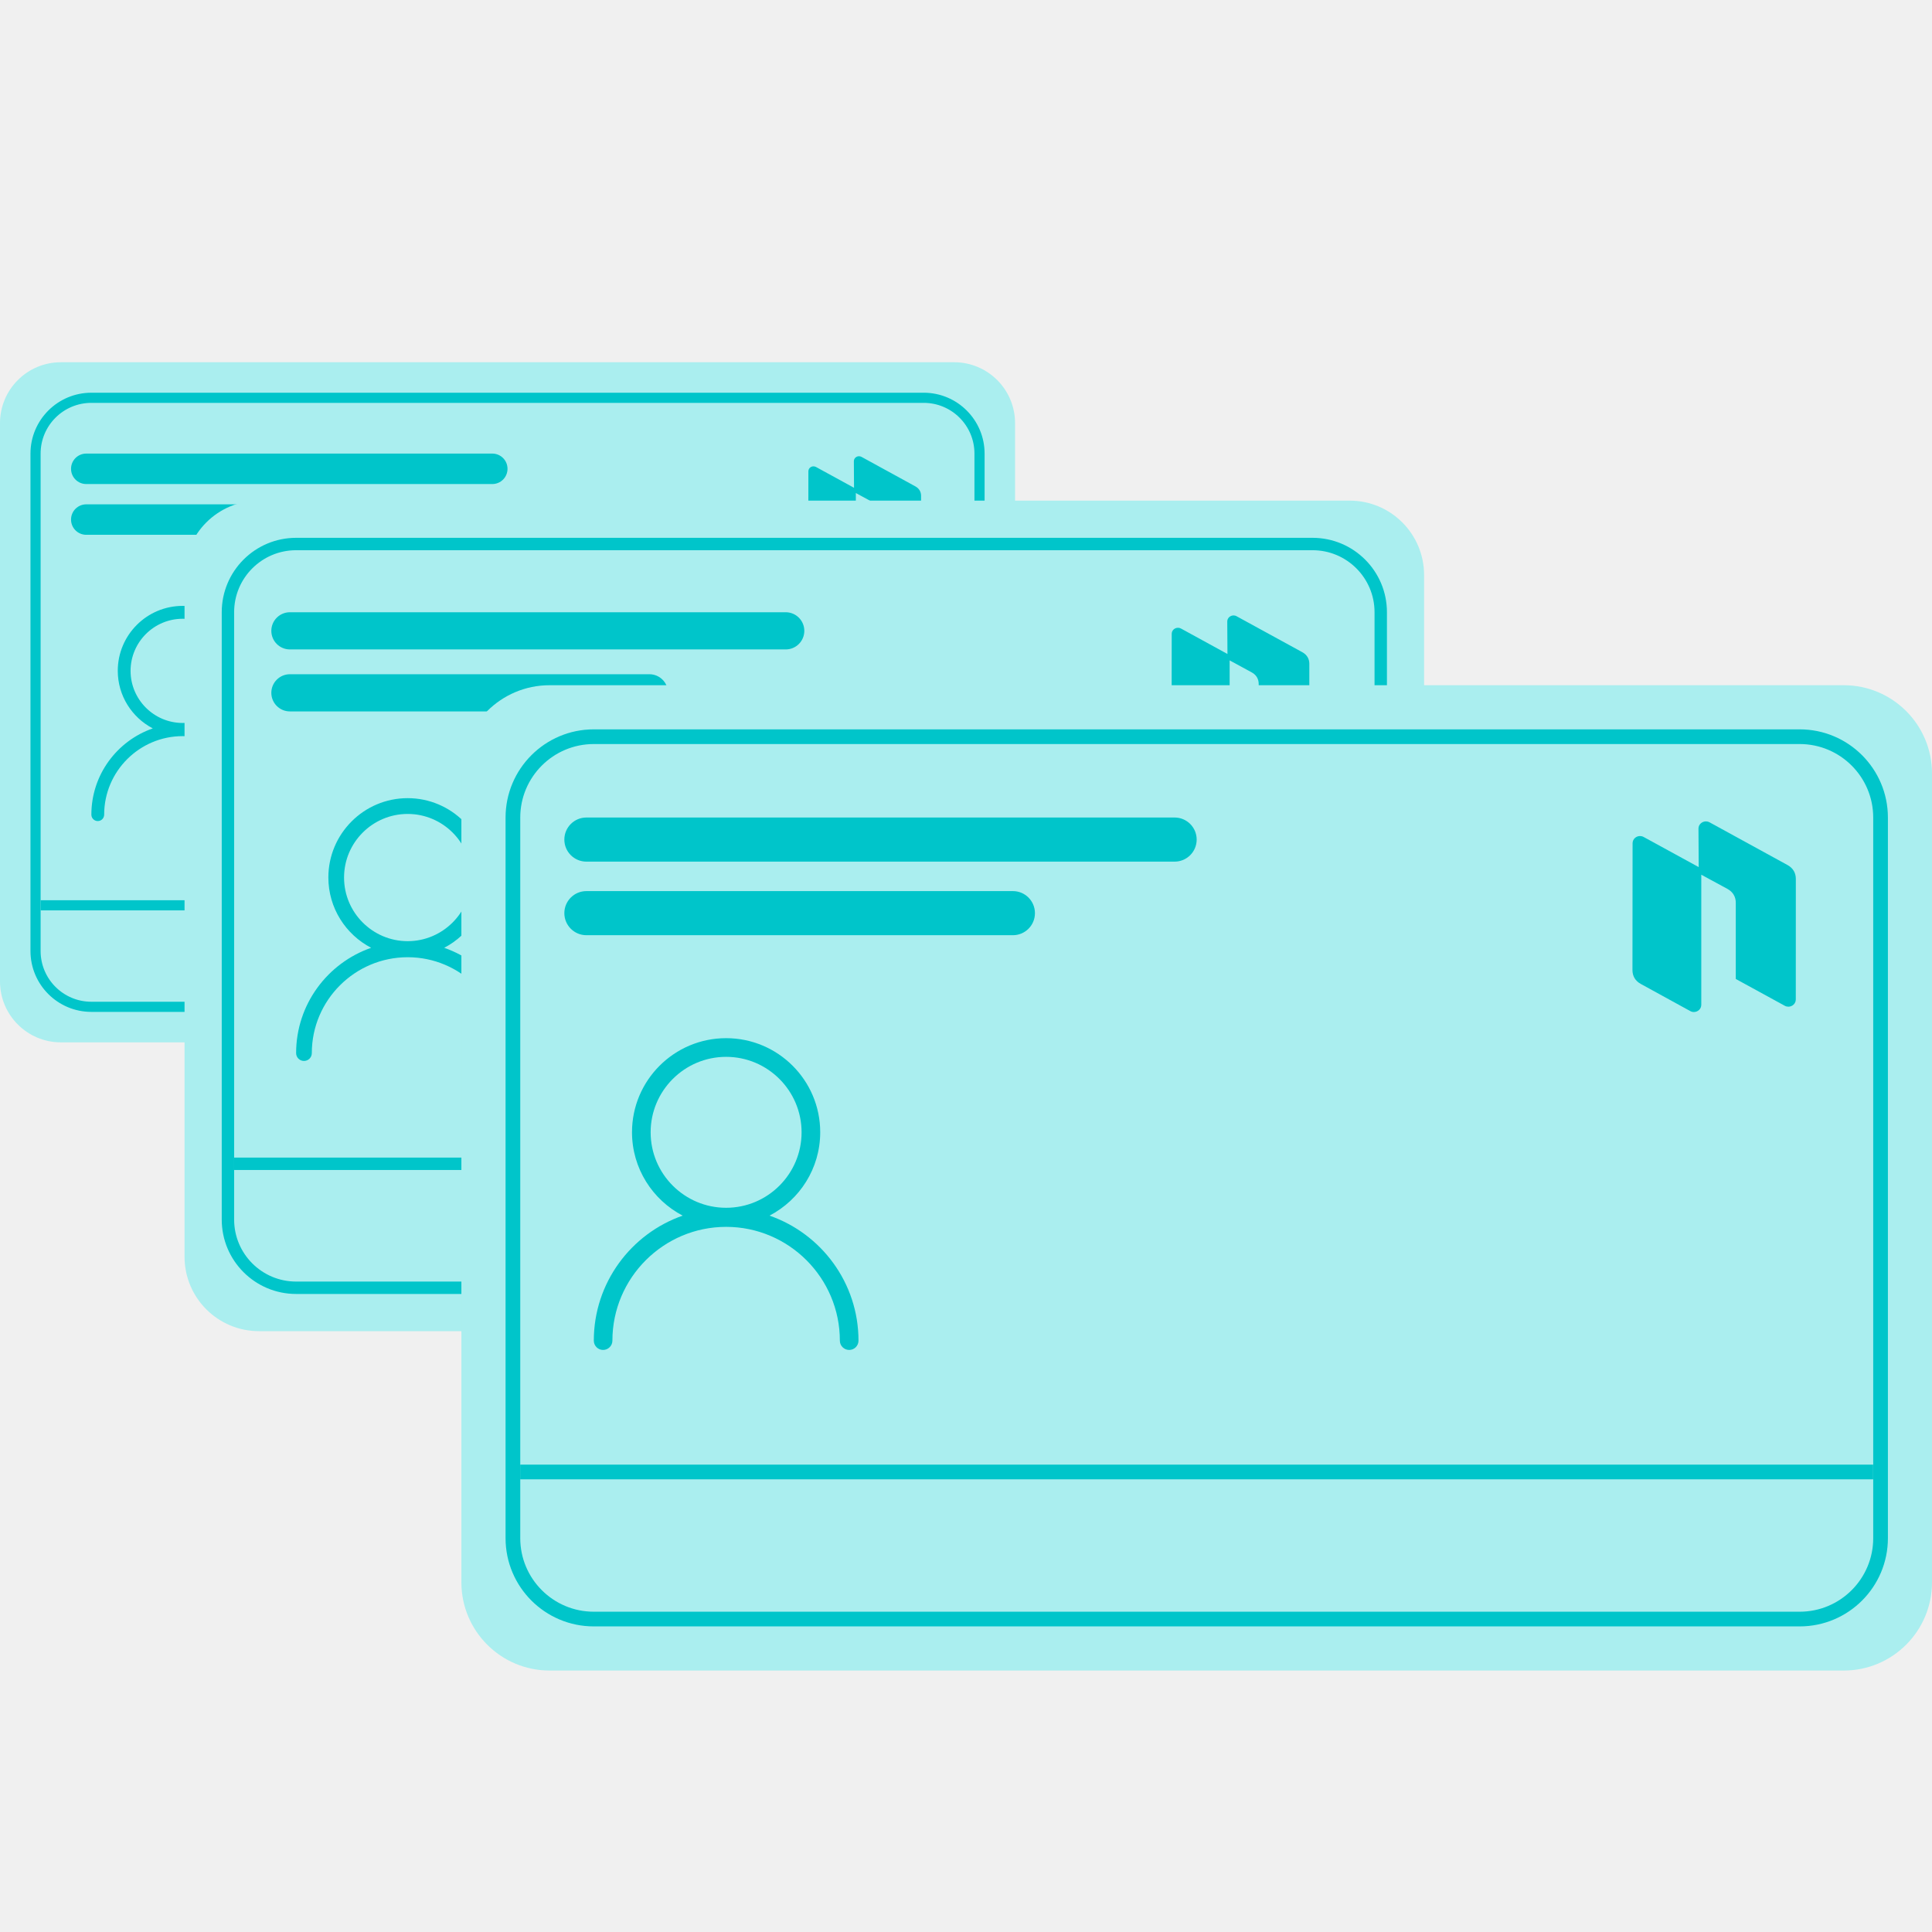
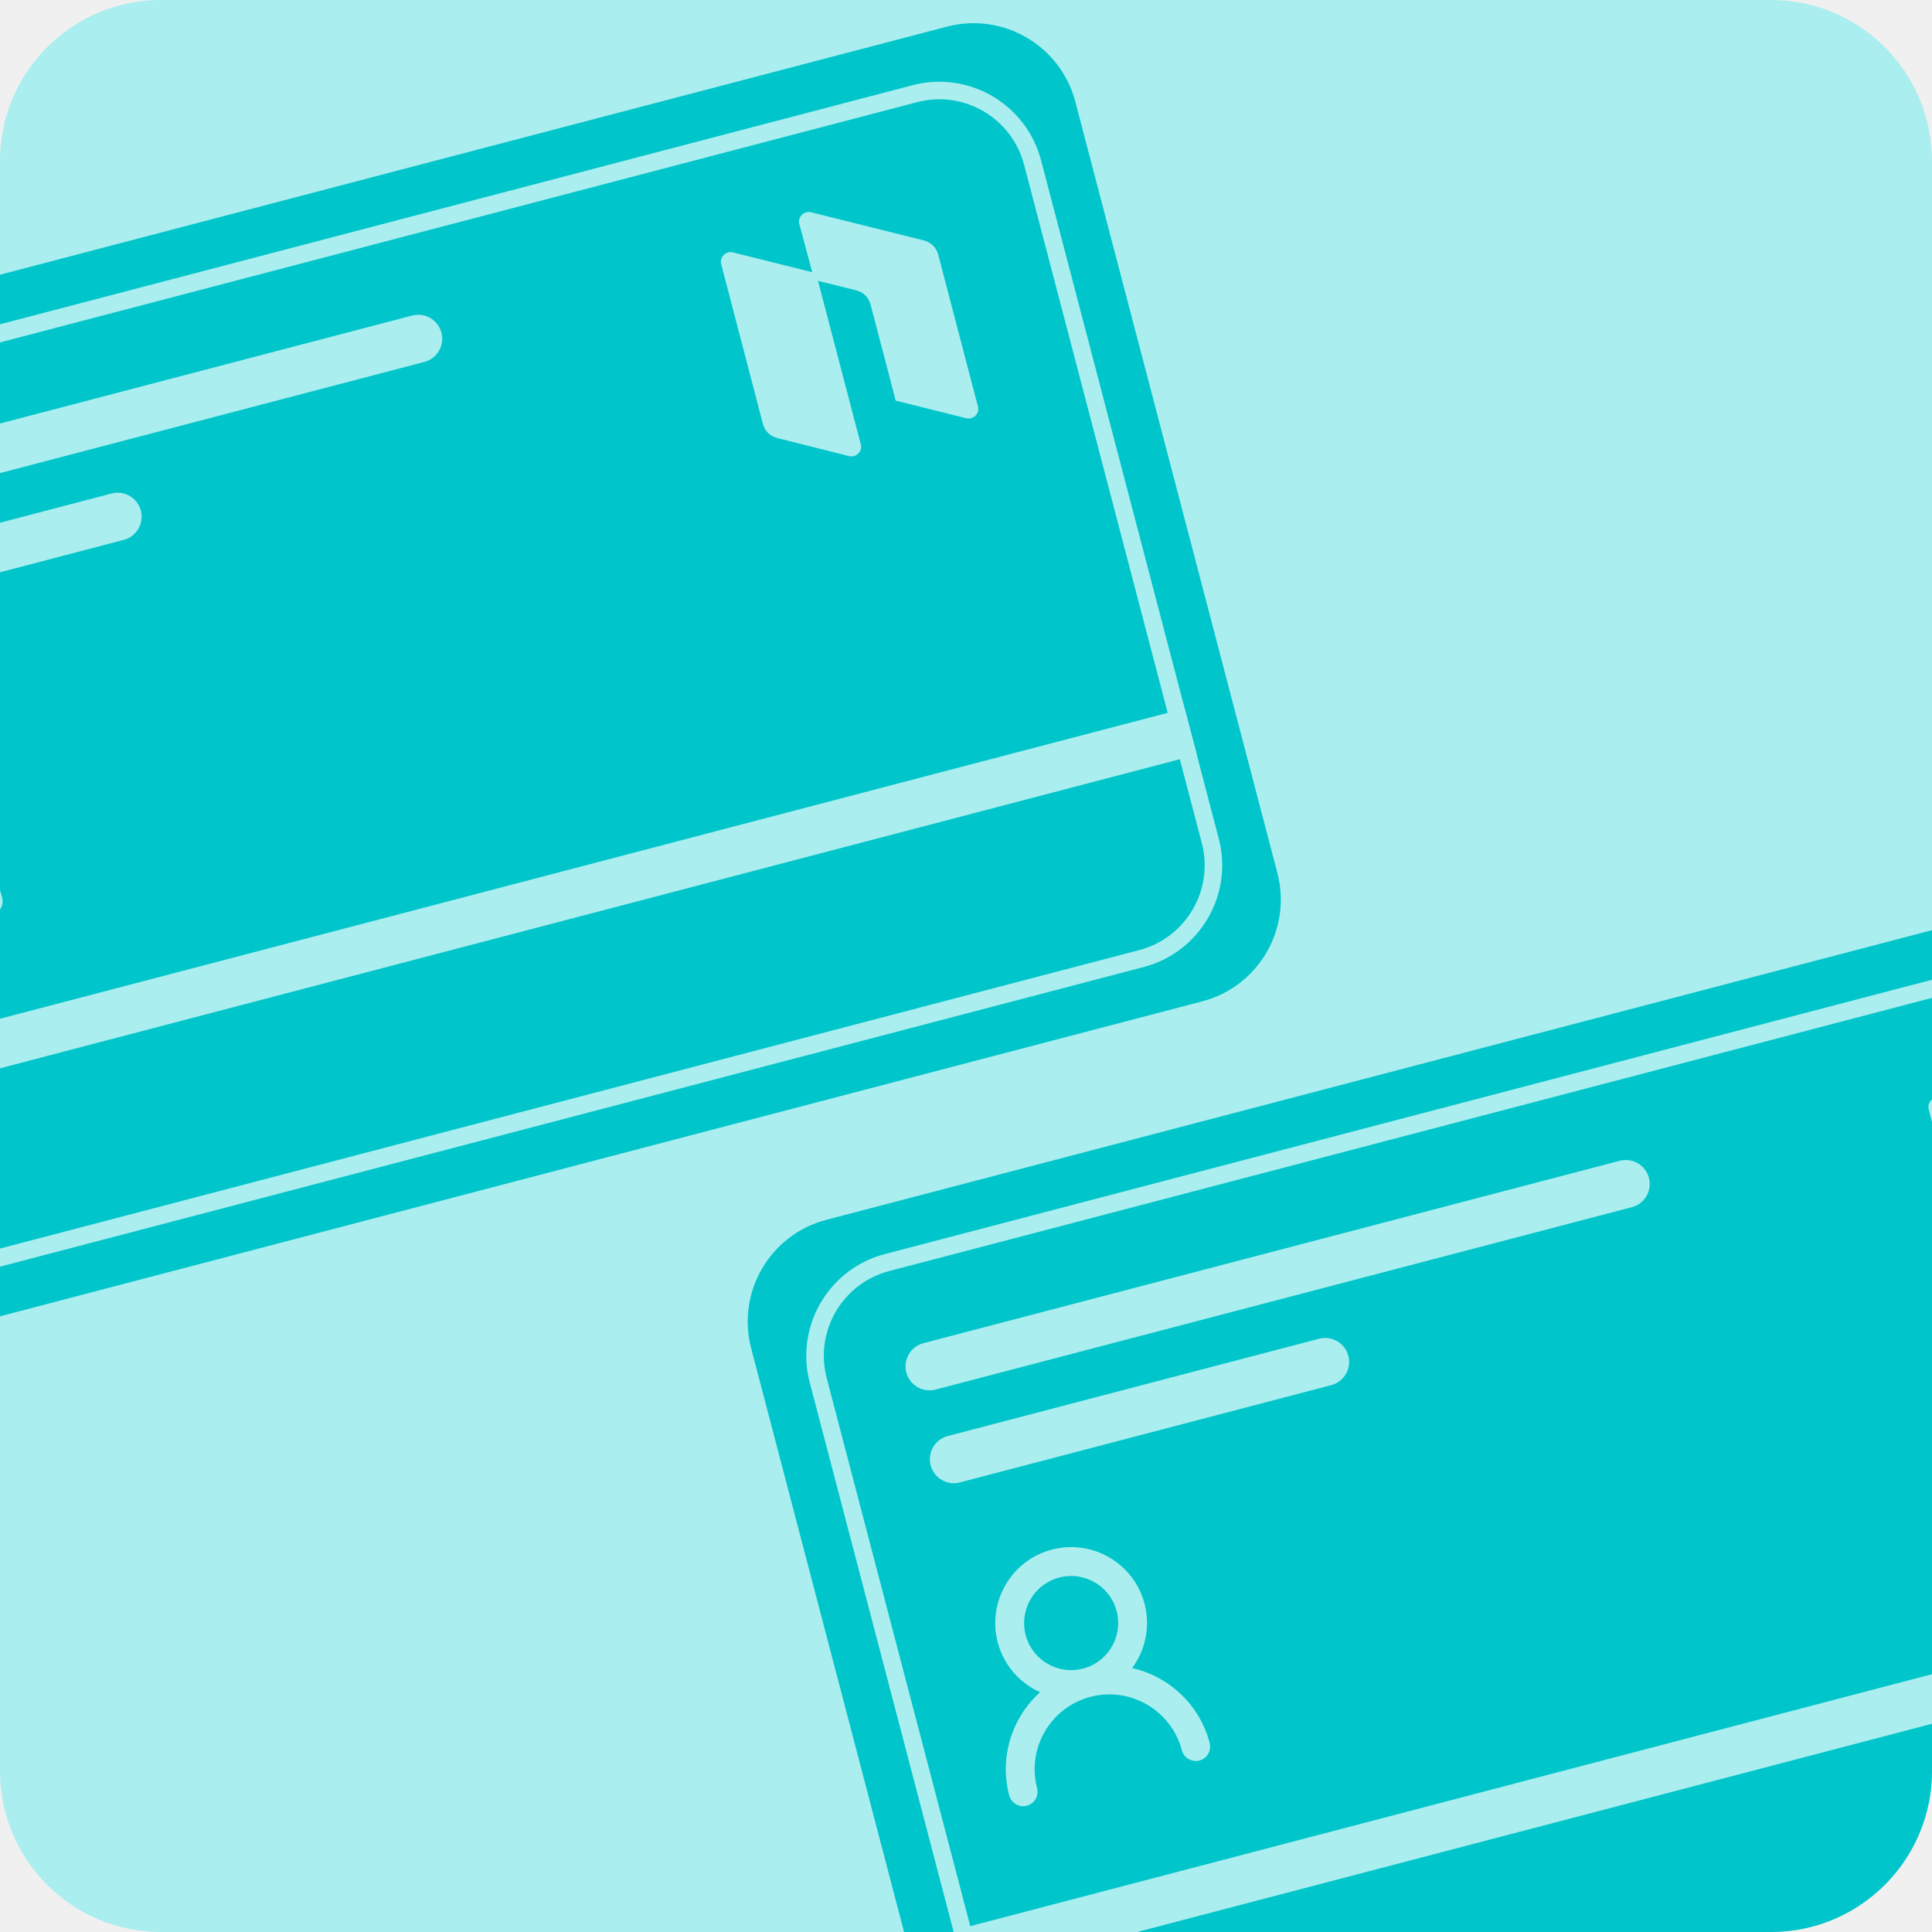
<svg xmlns="http://www.w3.org/2000/svg" width="48" height="48" viewBox="0 0 48 48" fill="none">
-   <g clip-path="url(#clip0_19587_80201)">
-     <rect y="9" width="25.219" height="16.897" rx="1.513" fill="#AAEEEF" />
-     <rect x="0.883" y="9.883" width="23.453" height="15.131" rx="1.387" stroke="#00C5CA" stroke-width="0.252" />
-     <path d="M4.539 15.053C5.429 15.053 6.153 15.776 6.153 16.666C6.153 17.288 5.798 17.828 5.281 18.097C6.169 18.405 6.809 19.248 6.809 20.239C6.809 20.327 6.738 20.399 6.65 20.399C6.561 20.399 6.489 20.328 6.489 20.239C6.489 19.164 5.614 18.289 4.539 18.289C3.464 18.289 2.588 19.164 2.588 20.239C2.588 20.328 2.517 20.399 2.429 20.399C2.341 20.399 2.27 20.328 2.27 20.239C2.27 19.248 2.909 18.405 3.796 18.097C3.28 17.827 2.926 17.288 2.926 16.666C2.926 15.776 3.649 15.053 4.539 15.053ZM4.539 15.373C3.826 15.373 3.245 15.953 3.244 16.667C3.244 17.381 3.826 17.962 4.539 17.962C5.253 17.962 5.833 17.381 5.833 16.667C5.833 15.954 5.253 15.373 4.539 15.373Z" fill="#00C5CA" />
-     <line x1="1.009" y1="22.492" x2="24.21" y2="22.492" stroke="#00C5CA" stroke-width="0.252" />
-     <rect x="1.765" y="11.269" width="10.844" height="0.757" rx="0.378" fill="#00C5CA" />
-     <rect x="1.765" y="12.53" width="8.07" height="0.757" rx="0.378" fill="#00C5CA" />
-     <path d="M21.404 11.351C21.383 11.34 21.362 11.335 21.341 11.335C21.275 11.335 21.214 11.387 21.214 11.459L21.218 12.119L20.273 11.602C20.253 11.591 20.231 11.586 20.21 11.586C20.144 11.586 20.084 11.638 20.084 11.71L20.082 13.885C20.082 13.983 20.127 14.069 20.224 14.122L21.073 14.588C21.094 14.599 21.115 14.604 21.136 14.604C21.202 14.604 21.263 14.552 21.263 14.48V12.249L21.712 12.493C21.809 12.546 21.854 12.632 21.854 12.73V14.037L22.694 14.497C22.714 14.508 22.735 14.513 22.756 14.513C22.823 14.512 22.883 14.46 22.883 14.388L22.884 12.32C22.884 12.222 22.839 12.137 22.742 12.084L21.404 11.351Z" fill="#00C5CA" />
-     <rect x="4.585" y="12.438" width="30.796" height="20.634" rx="1.848" fill="#AAEEEF" />
-     <rect x="5.663" y="13.516" width="28.641" height="18.478" rx="1.694" stroke="#00C5CA" stroke-width="0.308" />
-     <path d="M10.128 19.83C11.215 19.83 12.099 20.714 12.099 21.801C12.099 22.56 11.667 23.219 11.036 23.548C12.12 23.925 12.9 24.953 12.9 26.164C12.9 26.272 12.813 26.359 12.705 26.359C12.597 26.359 12.511 26.272 12.511 26.164C12.511 24.851 11.442 23.782 10.129 23.782C8.816 23.782 7.747 24.851 7.747 26.164C7.747 26.272 7.66 26.359 7.552 26.359C7.444 26.359 7.357 26.272 7.357 26.164C7.357 24.954 8.137 23.925 9.221 23.548C8.59 23.219 8.158 22.56 8.158 21.801C8.158 20.714 9.041 19.83 10.128 19.83ZM10.128 20.222C9.257 20.222 8.548 20.931 8.548 21.802C8.548 22.673 9.257 23.383 10.128 23.383C10.999 23.383 11.709 22.673 11.709 21.802C11.709 20.93 10.999 20.222 10.128 20.222Z" fill="#00C5CA" />
-     <line x1="5.817" y1="28.914" x2="34.15" y2="28.914" stroke="#00C5CA" stroke-width="0.308" />
-     <rect x="6.741" y="15.211" width="13.242" height="0.924" rx="0.462" fill="#00C5CA" />
-     <rect x="6.741" y="16.751" width="9.855" height="0.924" rx="0.462" fill="#00C5CA" />
-     <path d="M30.722 15.31C30.698 15.296 30.671 15.29 30.646 15.29C30.565 15.291 30.491 15.354 30.491 15.442L30.496 16.248L29.342 15.616C29.317 15.602 29.291 15.596 29.265 15.597C29.184 15.597 29.111 15.66 29.111 15.748L29.108 18.404C29.108 18.524 29.163 18.629 29.282 18.693L30.319 19.262C30.344 19.276 30.37 19.282 30.396 19.282C30.477 19.282 30.55 19.218 30.55 19.13V16.407L31.098 16.705C31.217 16.769 31.272 16.874 31.272 16.994V18.59L32.297 19.151C32.322 19.165 32.349 19.171 32.374 19.171C32.455 19.17 32.529 19.107 32.529 19.019L32.53 16.493C32.53 16.373 32.475 16.269 32.356 16.204L30.722 15.31Z" fill="#00C5CA" />
-     <rect x="11.463" y="17.024" width="36.537" height="24.48" rx="2.192" fill="#AAEEEF" />
-     <rect x="12.743" y="18.303" width="33.979" height="21.922" rx="2.01" stroke="#00C5CA" stroke-width="0.365" />
-     <path d="M18.04 25.793C19.33 25.793 20.378 26.84 20.378 28.13C20.378 29.031 19.866 29.812 19.118 30.202C20.404 30.649 21.329 31.872 21.329 33.308C21.329 33.435 21.226 33.539 21.098 33.539C20.97 33.539 20.866 33.435 20.866 33.308C20.866 31.75 19.599 30.482 18.041 30.481C16.483 30.481 15.215 31.75 15.215 33.308C15.215 33.435 15.111 33.539 14.983 33.539C14.856 33.539 14.753 33.435 14.753 33.308C14.753 31.872 15.677 30.65 16.961 30.202C16.214 29.812 15.702 29.03 15.702 28.13C15.702 26.84 16.75 25.793 18.04 25.793ZM18.04 26.257C17.006 26.257 16.165 27.098 16.165 28.132C16.165 29.166 17.006 30.007 18.04 30.007C19.074 30.007 19.915 29.166 19.915 28.132C19.915 27.098 19.074 26.257 18.04 26.257Z" fill="#00C5CA" />
-     <line x1="12.924" y1="36.571" x2="46.538" y2="36.571" stroke="#00C5CA" stroke-width="0.365" />
-     <rect x="14.021" y="20.311" width="15.71" height="1.096" rx="0.548" fill="#00C5CA" />
-     <rect x="14.021" y="22.139" width="11.692" height="1.096" rx="0.548" fill="#00C5CA" />
-     <path d="M42.473 20.43C42.443 20.414 42.412 20.407 42.382 20.407C42.286 20.408 42.198 20.483 42.198 20.587L42.204 21.543L40.835 20.794C40.806 20.778 40.774 20.771 40.744 20.771C40.648 20.772 40.561 20.847 40.561 20.951L40.558 24.102C40.558 24.244 40.623 24.368 40.764 24.445L41.994 25.12C42.023 25.136 42.055 25.144 42.085 25.143C42.181 25.143 42.268 25.068 42.268 24.963V21.732L42.919 22.085C43.059 22.162 43.125 22.286 43.125 22.428V24.322L44.342 24.988C44.371 25.004 44.402 25.011 44.433 25.011C44.529 25.01 44.616 24.935 44.616 24.831L44.617 21.835C44.617 21.693 44.552 21.569 44.411 21.492L42.473 20.43Z" fill="#00C5CA" />
+   <g clip-path="url(#clip0_3767_141671)">
+     <rect width="48" height="48" rx="4" fill="#AAEEEF" />
+     <rect x="-12" y="9.969" width="39.338" height="25.033" rx="2.613" transform="rotate(-14.6803 -12 9.96875)" fill="#00C5CA" />
+     <rect x="-10.279" y="10.975" width="36.518" height="22.213" rx="2.396" transform="rotate(-14.6803 -10.2791 10.9748)" stroke="#AAEEEF" stroke-width="0.436" />
+     <line x1="-6.165" y1="27.541" x2="29.583" y2="18.176" stroke="#AAEEEF" stroke-width="1.192" />
+     <line x1="-6.907" y1="12.947" x2="10.391" y2="8.416" stroke="#AAEEEF" stroke-width="1.192" stroke-linecap="round" />
+     <line x1="-6.302" y1="15.254" x2="2.923" y2="12.837" stroke="#AAEEEF" stroke-width="1.192" stroke-linecap="round" />
+     <path d="M-3.065 20.556C-1.742 20.21 -0.385 21.004 -0.038 22.326C-0.001 22.467 -0.085 22.611 -0.225 22.648C-0.366 22.685 -0.509 22.6 -0.546 22.46C-0.819 21.418 -1.89 20.793 -2.932 21.065C-3.973 21.338 -4.599 22.408 -4.326 23.45C-4.289 23.59 -4.373 23.734 -4.513 23.771C-4.654 23.808 -4.798 23.724 -4.835 23.583C-5.181 22.26 -4.388 20.903 -3.065 20.556Z" fill="#AAEEEF" stroke="#AAEEEF" stroke-width="0.191" />
+     <path d="M20.151 5.274C20.109 5.263 20.067 5.265 20.029 5.275C19.909 5.307 19.823 5.431 19.858 5.562L20.18 6.763L18.211 6.271C18.168 6.261 18.127 6.262 18.088 6.272C17.968 6.305 17.883 6.428 17.917 6.559L18.952 10.524C18.999 10.703 19.122 10.837 19.324 10.887L21.094 11.332C21.137 11.342 21.179 11.341 21.217 11.331C21.337 11.298 21.422 11.175 21.388 11.044L20.323 6.979L21.258 7.209C21.46 7.259 21.583 7.394 21.63 7.573L22.254 9.954L24.004 10.391C24.047 10.402 24.088 10.401 24.127 10.39C24.247 10.358 24.332 10.235 24.298 10.104L23.312 6.334C23.265 6.155 23.142 6.021 22.94 5.97L20.151 5.274Z" fill="#AAEEEF" />
+     <rect x="18" y="30.969" width="39.338" height="25.033" rx="2.613" transform="rotate(-14.6803 18 30.9688)" fill="#00C5CA" />
+     <rect x="19.721" y="31.975" width="36.518" height="22.213" rx="2.396" transform="rotate(-14.6803 19.7209 31.9748)" stroke="#AAEEEF" stroke-width="0.436" />
+     <line x1="23.835" y1="48.541" x2="59.583" y2="39.176" stroke="#AAEEEF" stroke-width="1.192" />
+     <line x1="23.093" y1="33.947" x2="40.391" y2="29.416" stroke="#AAEEEF" stroke-width="1.192" stroke-linecap="round" />
+     <line x1="23.698" y1="36.254" x2="32.923" y2="33.837" stroke="#AAEEEF" stroke-width="1.192" stroke-linecap="round" />
+     <path d="M26.159 38.591C27.114 38.341 28.094 38.914 28.344 39.87C28.594 40.825 28.021 41.805 27.066 42.055C26.112 42.305 25.131 41.733 24.88 40.778C24.63 39.822 25.203 38.841 26.159 38.591ZM26.292 39.101C25.618 39.278 25.213 39.971 25.39 40.645C25.566 41.319 26.259 41.725 26.933 41.548C27.607 41.371 28.012 40.678 27.835 40.004C27.659 39.33 26.966 38.925 26.292 39.101Z" fill="#AAEEEF" stroke="#AAEEEF" stroke-width="0.191" />
+     <path d="M26.935 41.556C28.258 41.21 29.615 42.004 29.962 43.326C29.999 43.467 29.915 43.611 29.775 43.648C29.634 43.685 29.491 43.6 29.454 43.46C29.181 42.418 28.11 41.793 27.068 42.065C26.027 42.338 25.401 43.408 25.674 44.45C25.711 44.59 25.627 44.734 25.487 44.771C25.346 44.808 25.202 44.724 25.165 44.583C24.819 43.26 25.612 41.903 26.935 41.556Z" fill="#AAEEEF" stroke="#AAEEEF" stroke-width="0.191" />
+     <path d="M50.151 26.274C50.109 26.263 50.067 26.265 50.029 26.275C49.909 26.307 49.823 26.431 49.858 26.562L50.18 27.763L48.211 27.271C48.168 27.261 48.127 27.262 48.089 27.272C47.968 27.305 47.883 27.428 47.917 27.559L48.952 31.524C48.999 31.703 49.122 31.837 49.324 31.887L51.094 32.331C51.137 32.342 51.179 32.341 51.217 32.331C51.337 32.298 51.422 32.175 51.388 32.044L50.323 27.979L51.258 28.209C51.46 28.259 51.583 28.394 51.63 28.573L52.254 30.954L54.004 31.391C54.047 31.402 54.088 31.401 54.127 31.39C54.247 31.358 54.332 31.235 54.298 31.104L53.312 27.334C53.265 27.155 53.142 27.021 52.94 26.97L50.151 26.274Z" fill="#AAEEEF" />
  </g>
  <defs>
-     <clipPath id="clip0_19587_80201">
-       <rect width="48" height="48" fill="white" />
+     <clipPath id="clip0_3767_141671">
+       <rect width="48" height="48" rx="4" fill="white" />
    </clipPath>
  </defs>
</svg>
